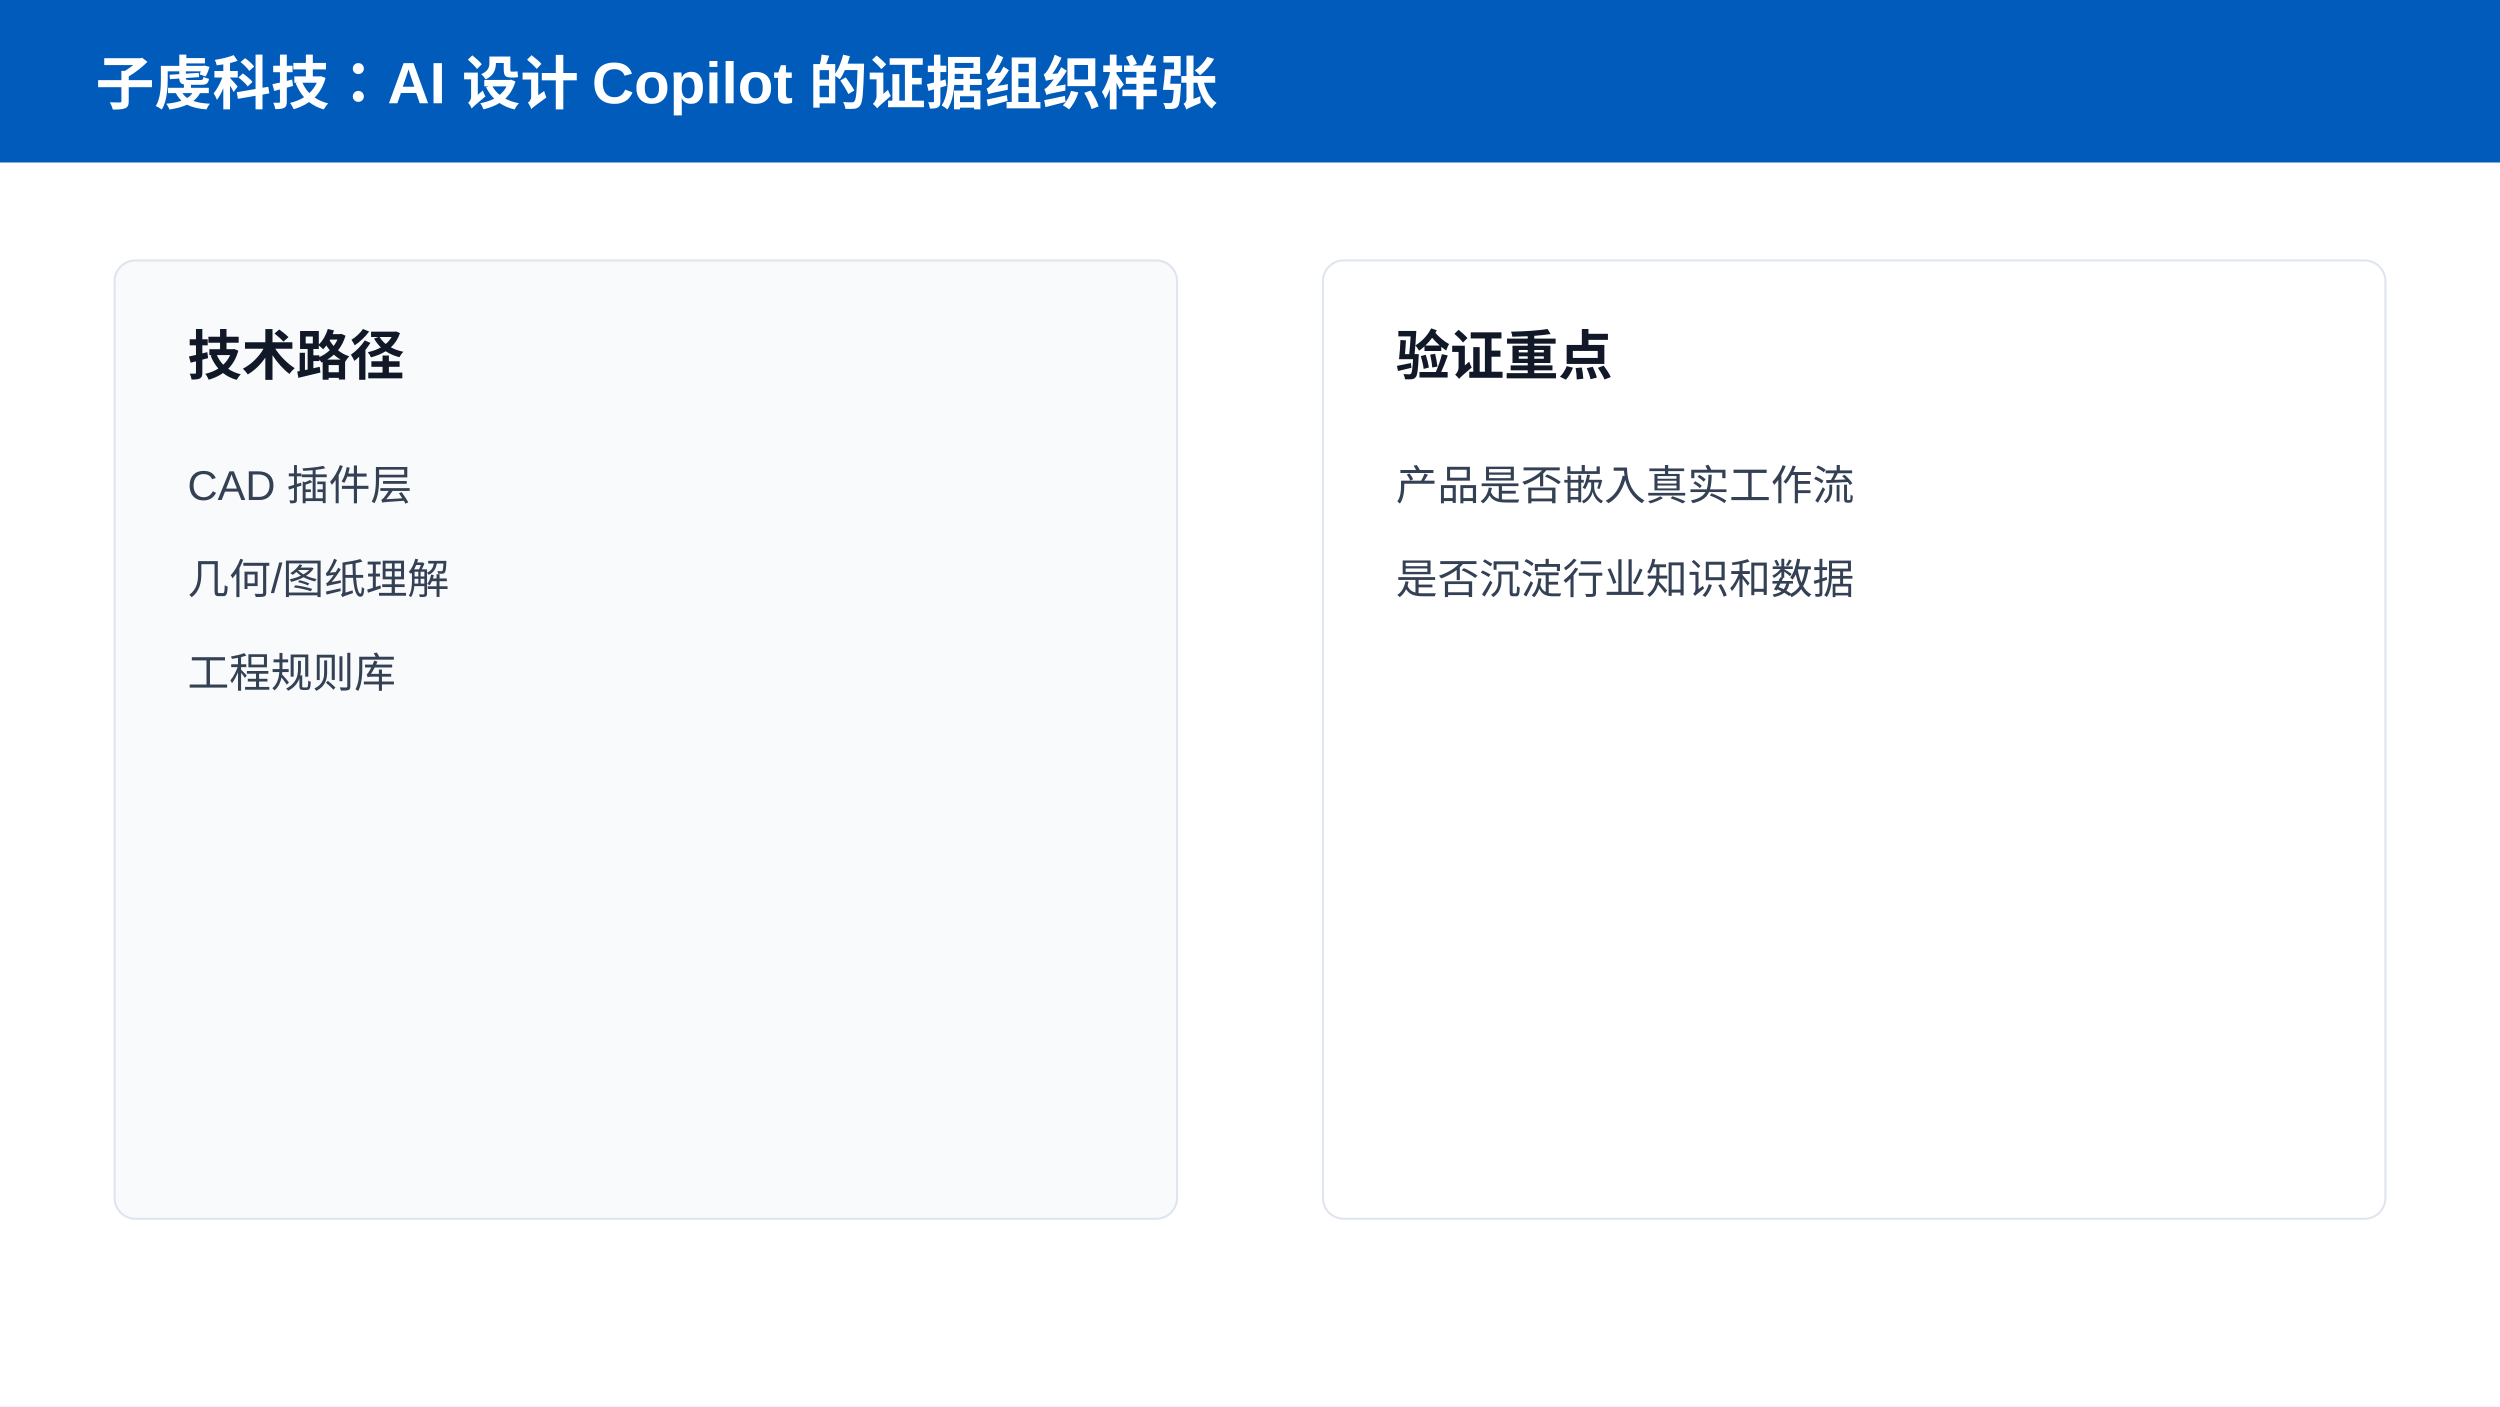
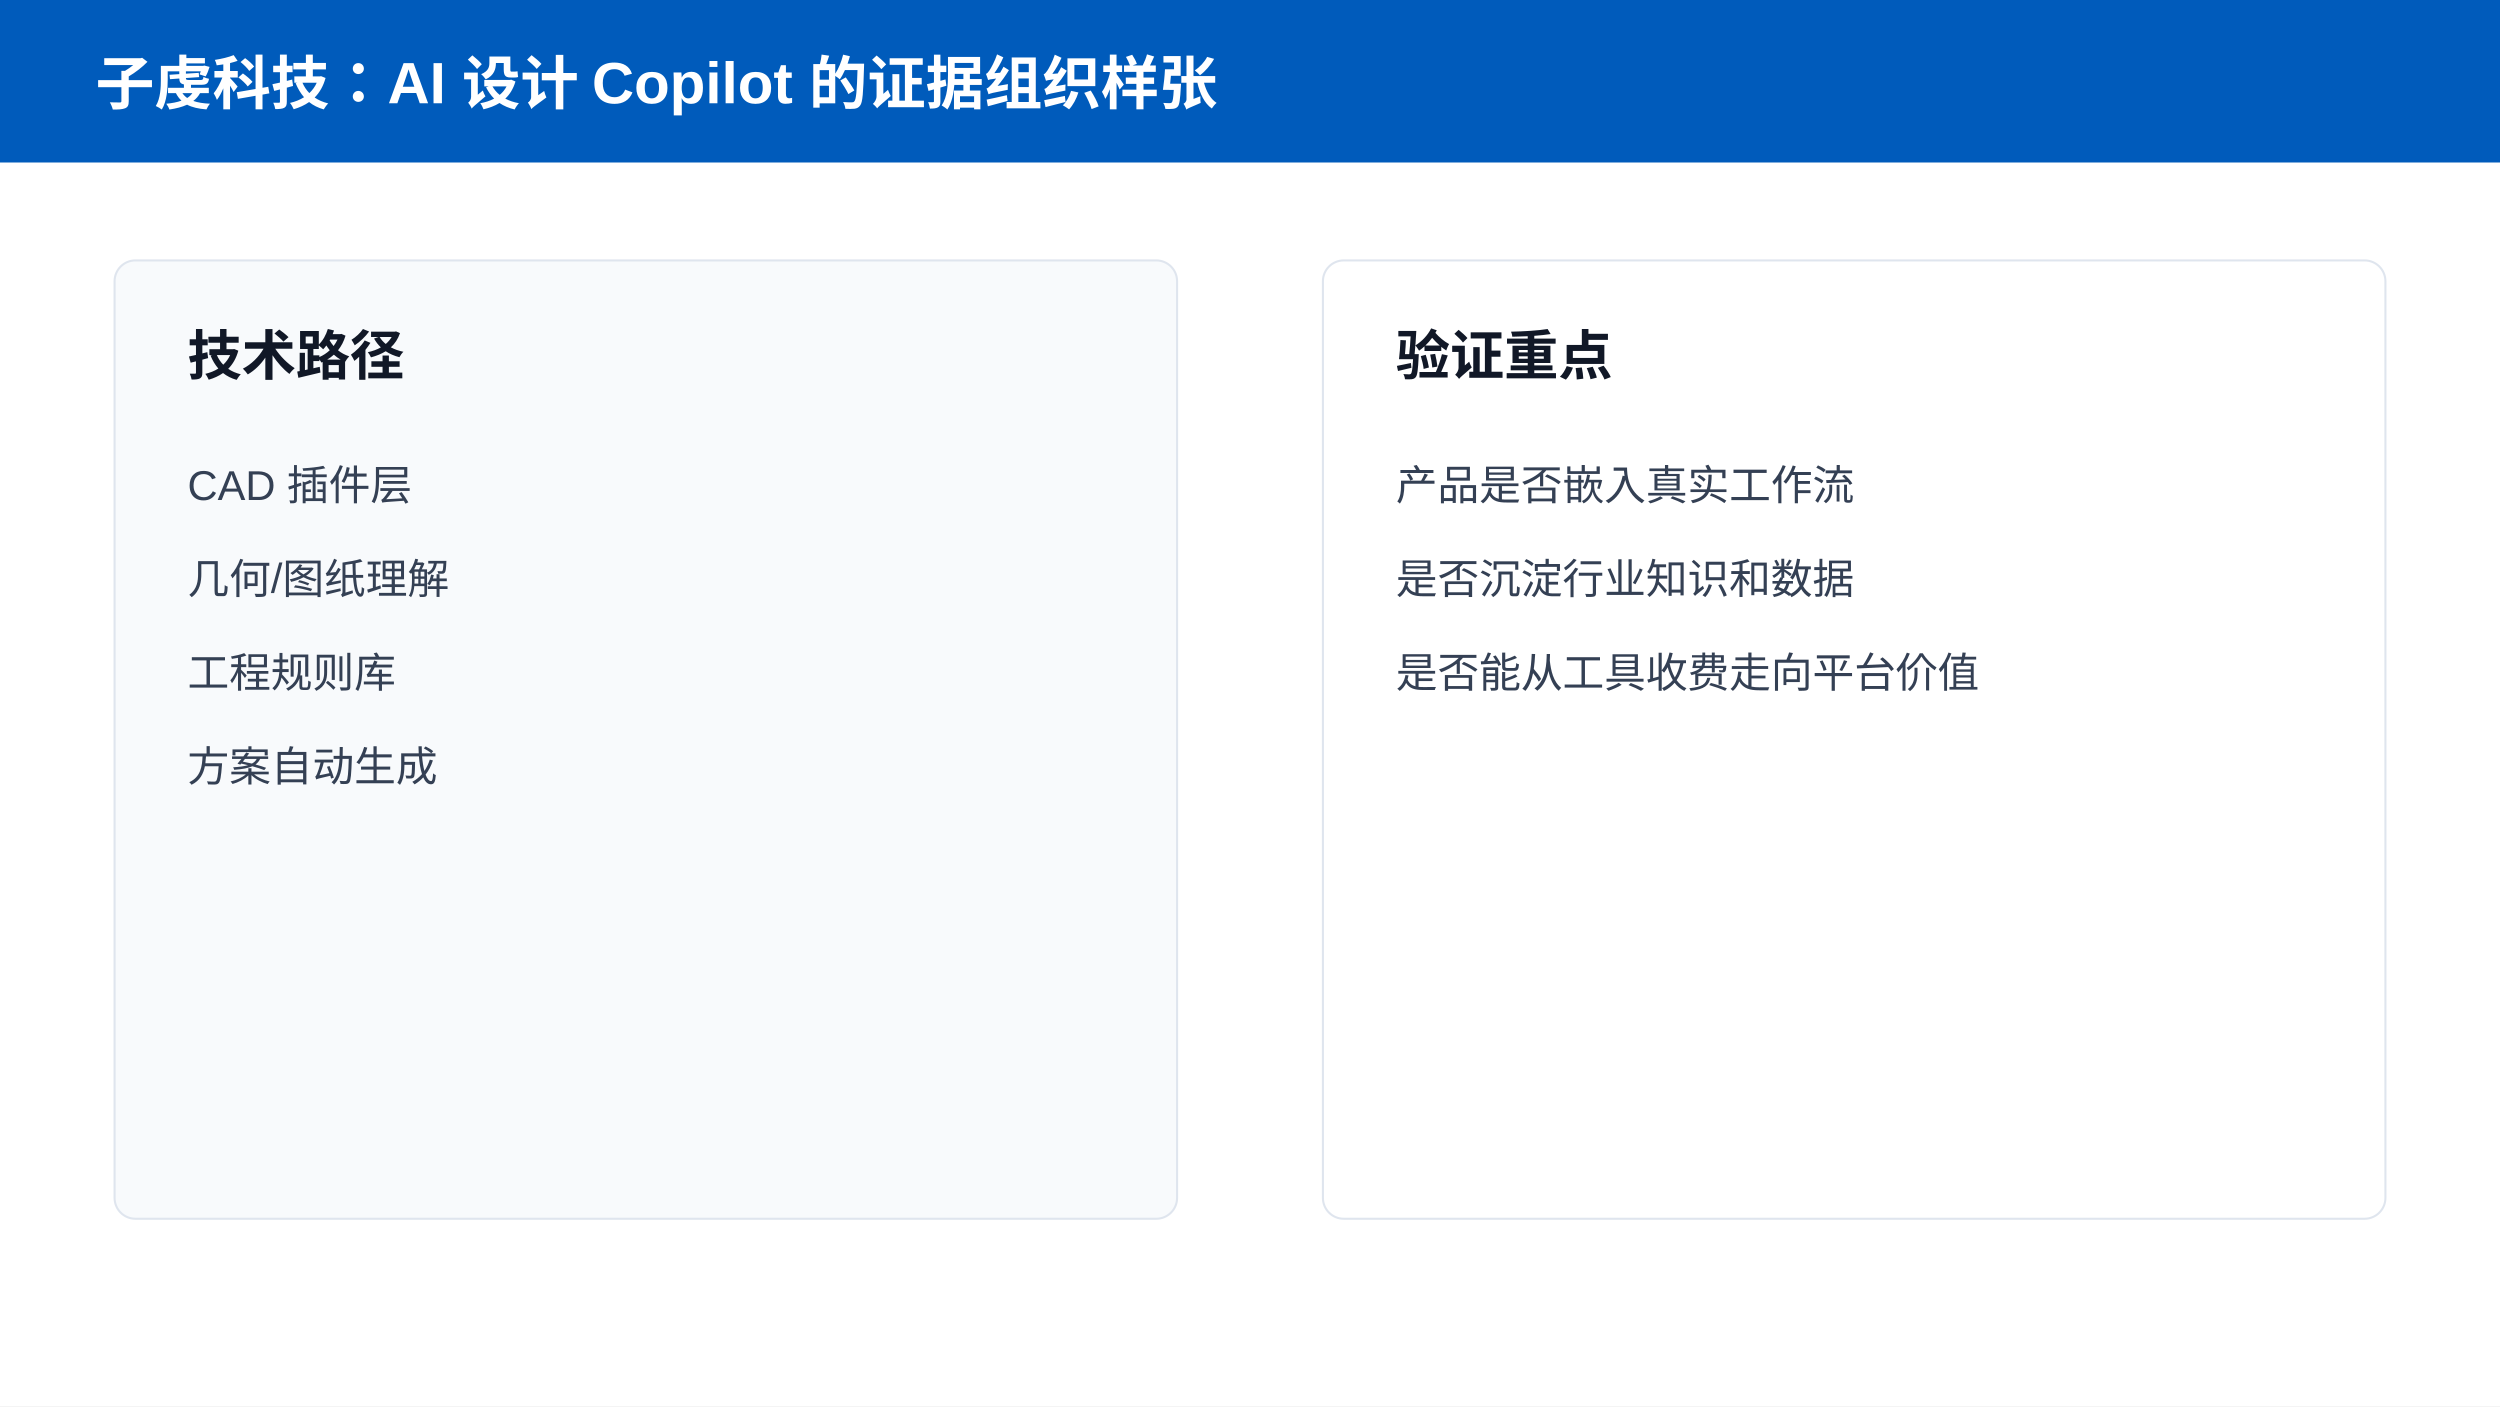
- <svg xmlns="http://www.w3.org/2000/svg" width="1200" height="675">
-   <rect width="1200" height="675" fill="#fff" />
-   <rect width="1200" height="78" fill="#005bbb" />
+ <svg xmlns="http://www.w3.org/2000/svg" width="1200" height="675" viewBox="0 0 1200 675">
+   <rect width="1200" height="675" fill="#ffffff" />
+   <rect x="0" y="0" width="1200" height="78" fill="#005bbb" />
  <text x="46" y="50" font-family="Microsoft YaHei,Arial" font-size="28" font-weight="700" fill="#fff">子虔科技：AI 设计 Copilot 的证据组织样张</text>
-   <rect x="55" y="125" width="510" height="460" rx="10" fill="#f8fafc" stroke="#dfe5ee" />
-   <rect x="635" y="125" width="510" height="460" rx="10" fill="#fff" stroke="#dfe5ee" />
-   <text x="90" y="180" font-family="Microsoft YaHei,Arial" font-size="26" font-weight="700" fill="#111827">技术路径</text>
-   <text x="90" y="240" font-family="Microsoft YaHei,Arial" font-size="20" fill="#344054">CAD 插件层</text>
-   <text x="90" y="285" font-family="Microsoft YaHei,Arial" font-size="20" fill="#344054">几何/图纸理解</text>
-   <text x="90" y="330" font-family="Microsoft YaHei,Arial" font-size="20" fill="#344054">工程规则库</text>
-   <text x="670" y="180" font-family="Microsoft YaHei,Arial" font-size="26" font-weight="700" fill="#111827">验证重点</text>
-   <text x="670" y="240" font-family="Microsoft YaHei,Arial" font-size="20" fill="#344054">产品是否嵌入真实工作流</text>
-   <text x="670" y="285" font-family="Microsoft YaHei,Arial" font-size="20" fill="#344054">是否沉淀行业知识和数据</text>
+   <g font-family="Microsoft YaHei,Arial">
+     <rect x="55" y="125" width="510" height="460" rx="10" fill="#f8fafc" stroke="#dfe5ee" />
+     <rect x="635" y="125" width="510" height="460" rx="10" fill="#fff" stroke="#dfe5ee" />
+     <text x="90" y="180" font-size="26" font-weight="700" fill="#111827">技术路径</text>
+     <text x="90" y="240" font-size="20" fill="#344054">CAD 插件层</text>
+     <text x="90" y="285" font-size="20" fill="#344054">几何/图纸理解</text>
+     <text x="90" y="330" font-size="20" fill="#344054">工程规则库</text>
+     <text x="90" y="375" font-size="20" fill="#344054">方案自动生成</text>
+     <text x="670" y="180" font-size="26" font-weight="700" fill="#111827">验证重点</text>
+     <text x="670" y="240" font-size="20" fill="#344054">产品是否嵌入真实工作流</text>
+     <text x="670" y="285" font-size="20" fill="#344054">是否沉淀行业知识和数据</text>
+     <text x="670" y="330" font-size="20" fill="#344054">是否能从工具收费走向平台价值</text>
+   </g>
</svg>
